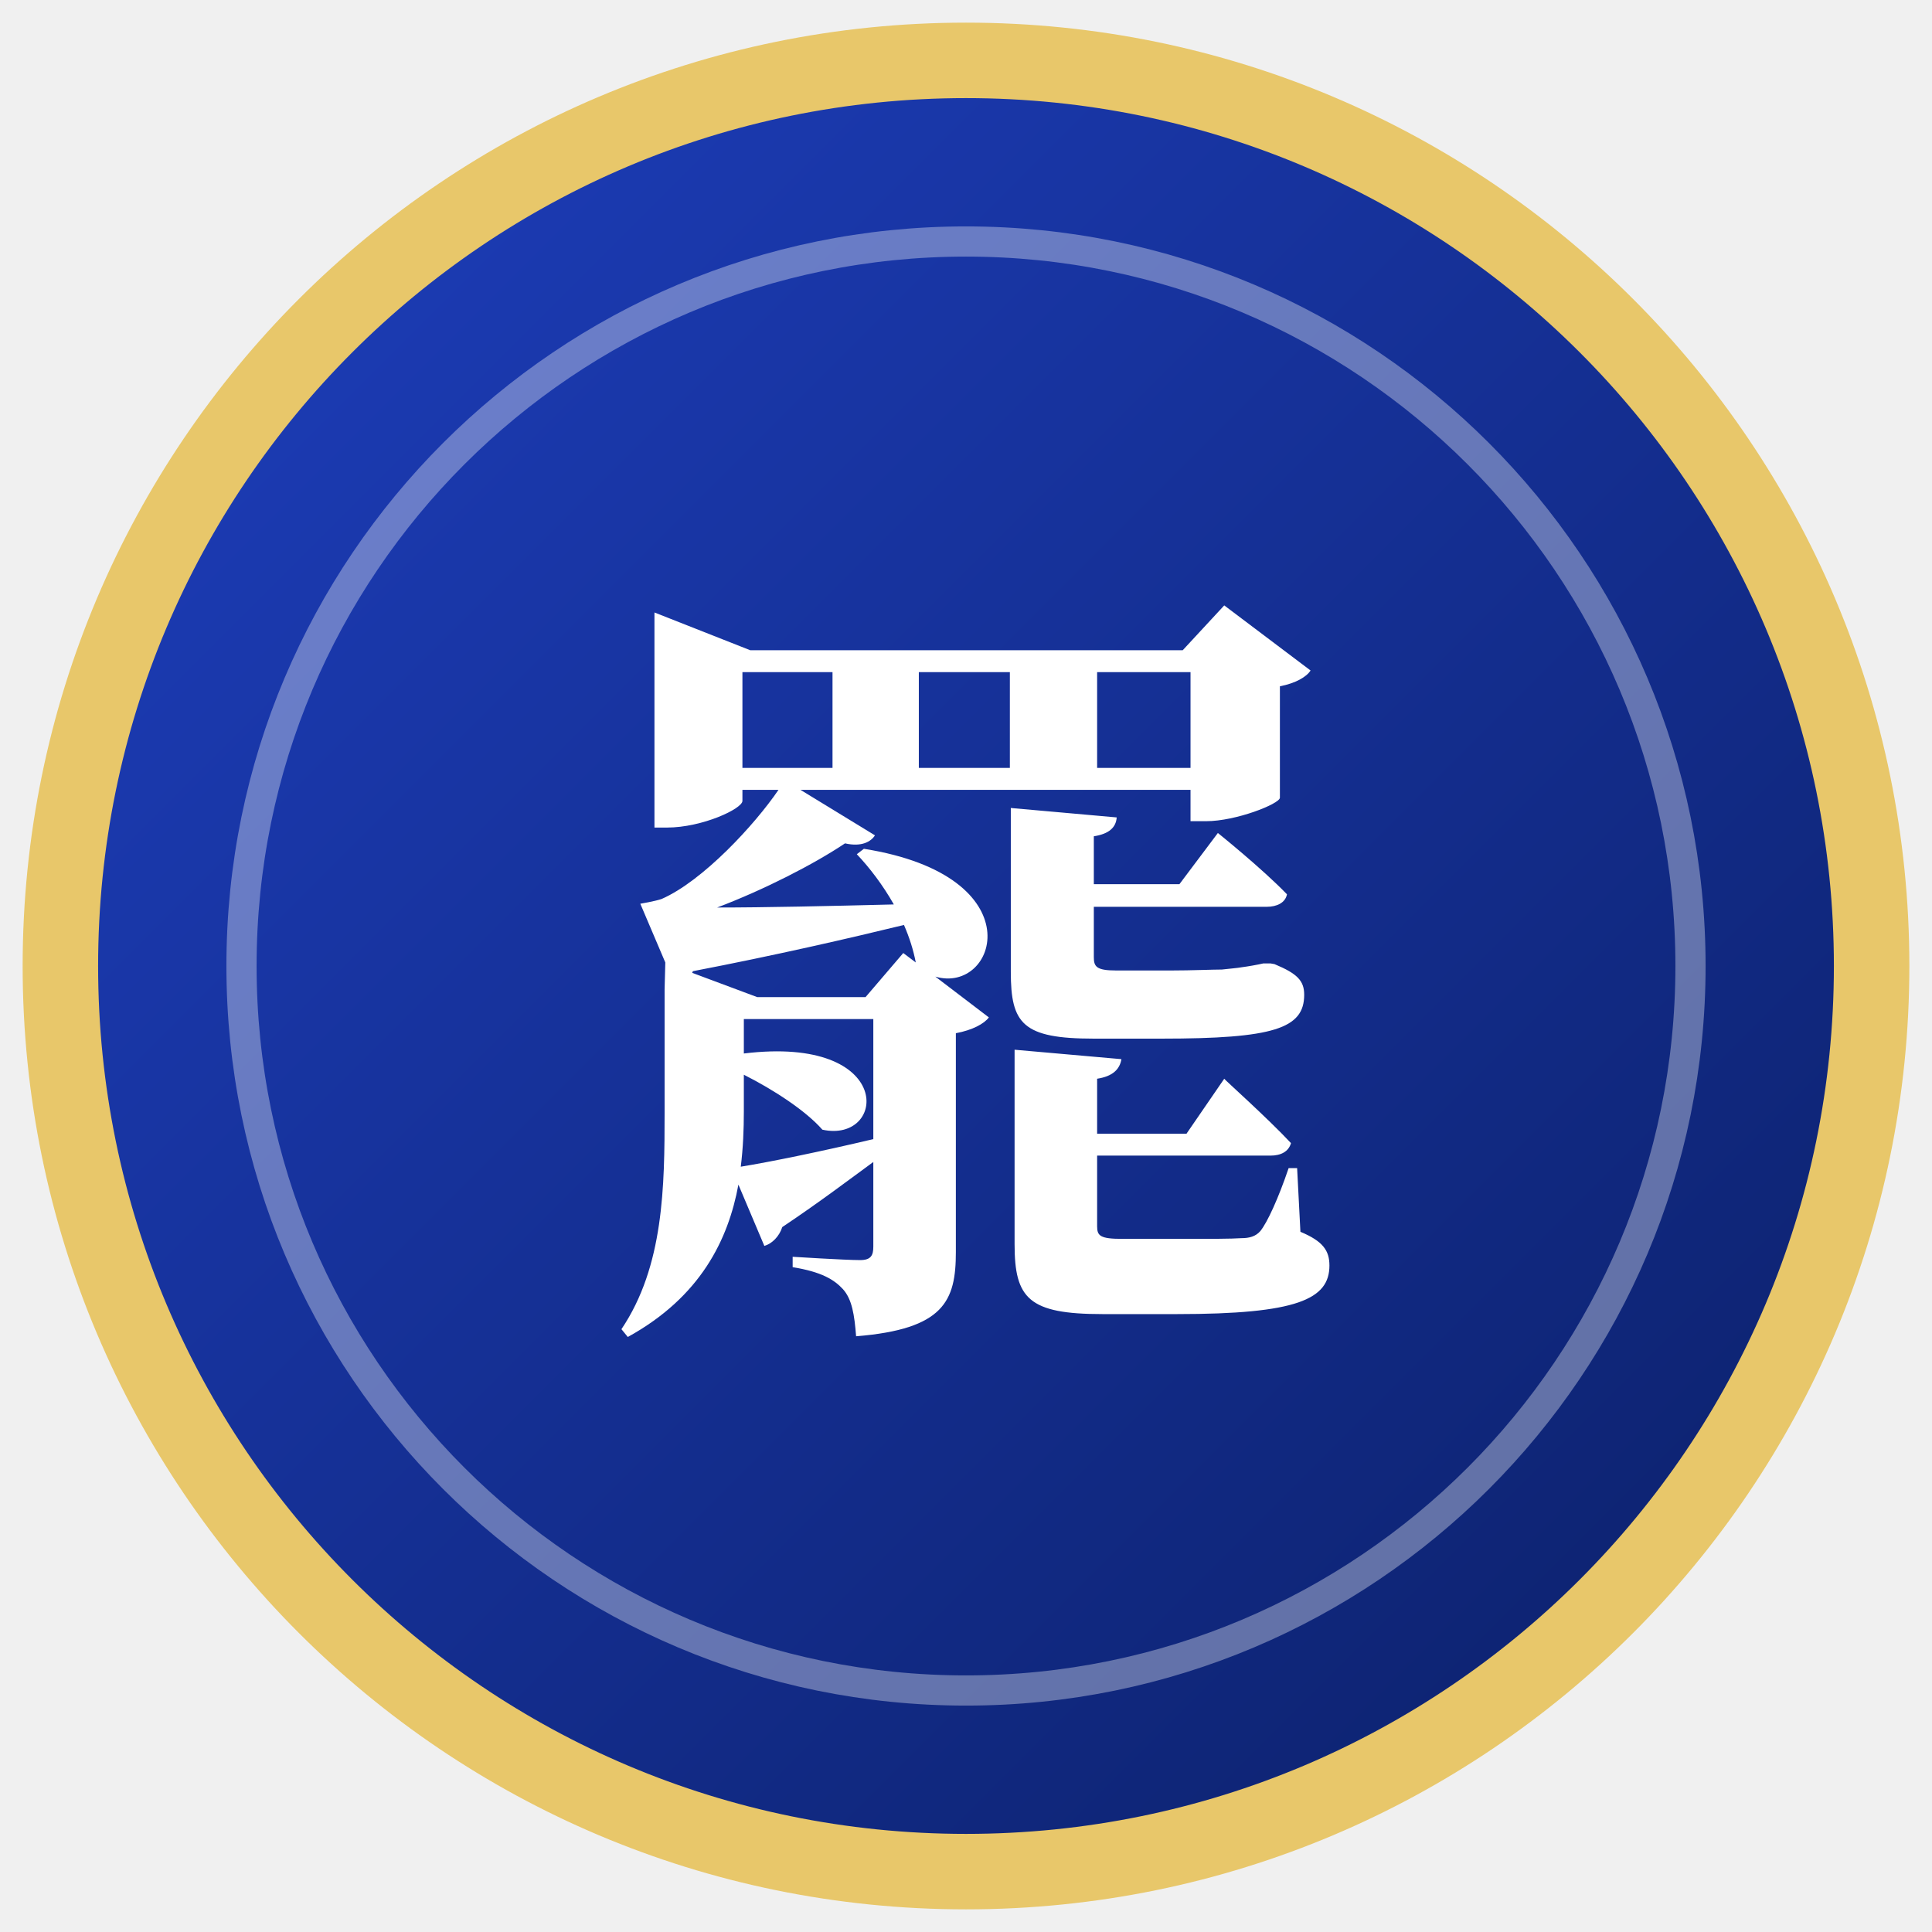
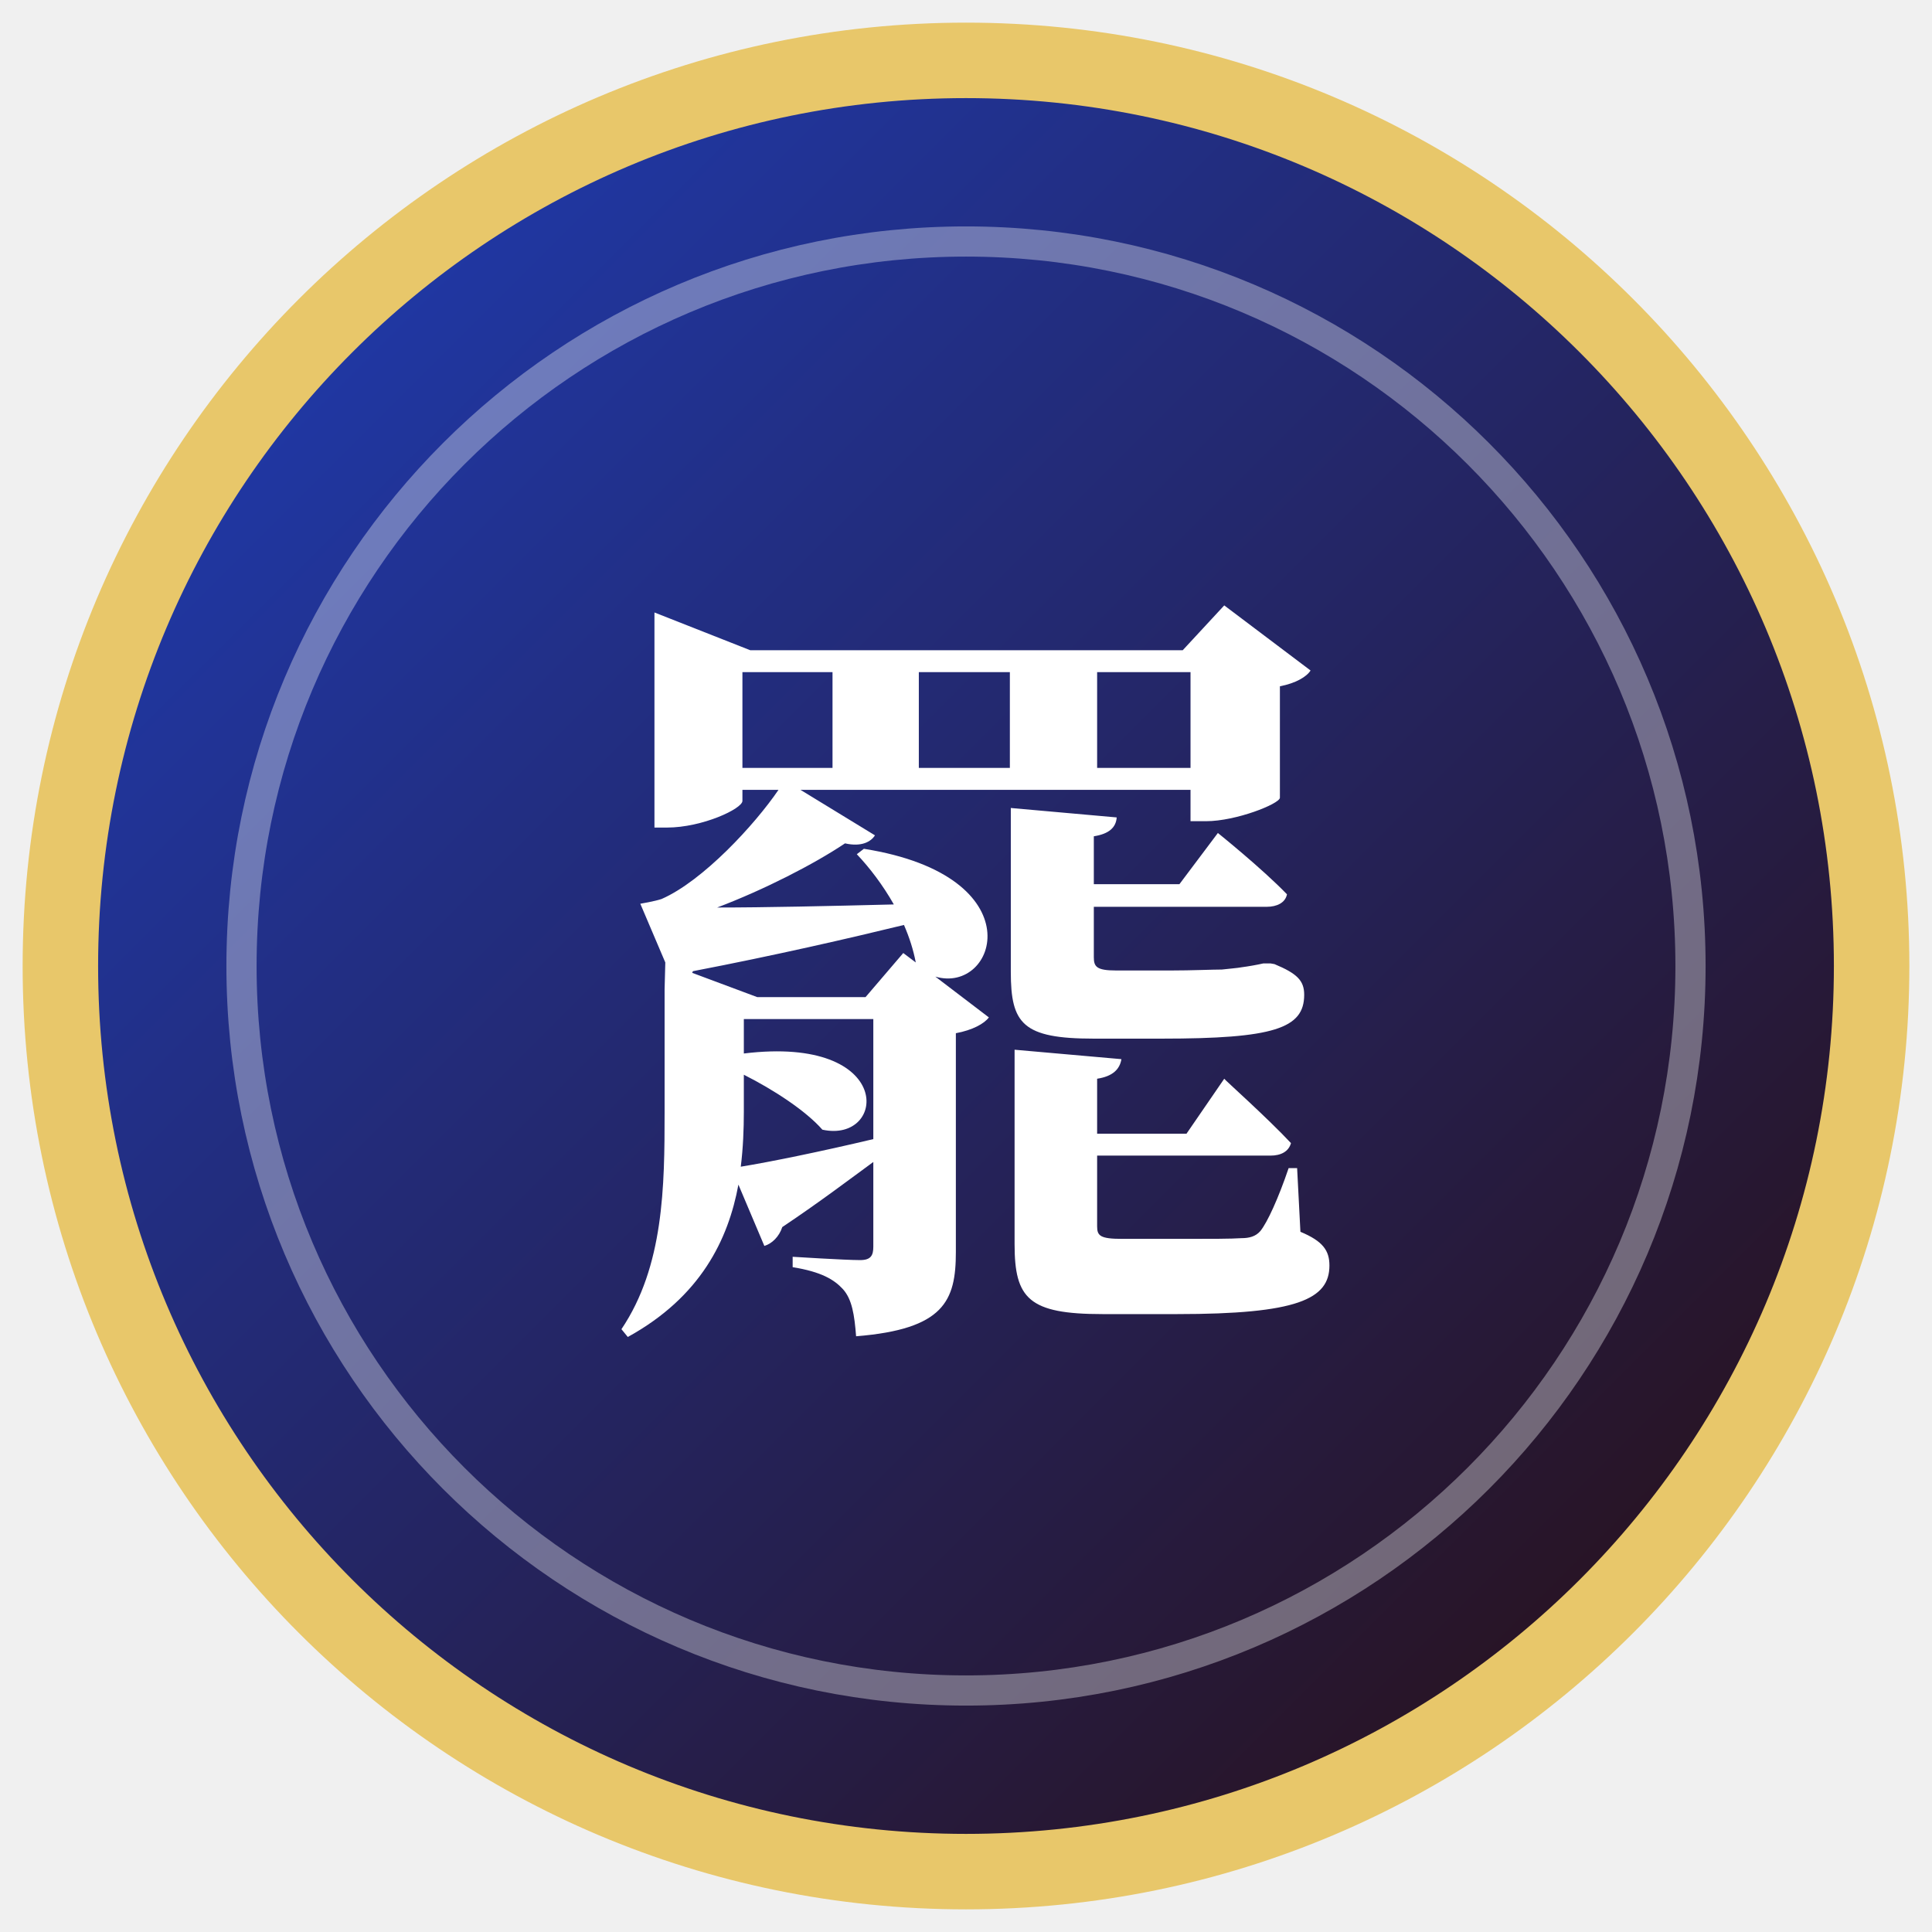
<svg xmlns="http://www.w3.org/2000/svg" width="128" height="128" viewBox="0 0 128 128" role="img" aria-label="Recall This">
  <defs>
    <linearGradient id="g" x1="0" y1="0" x2="1" y2="1">
      <stop offset="0" stop-color="#1E3FBF" />
-       <stop offset="1" stop-color="#0B1F66" />
+       <stop offset="1" stop-color="#2A0C09" />
    </linearGradient>
  </defs>
  <circle cx="64" cy="64" r="60" fill="url(#g)" stroke="#e8c76a" stroke-width="5" />
  <circle cx="64" cy="64" r="48" fill="none" stroke="#ffffff" stroke-opacity="0.35" stroke-width="2" />
  <text x="64" y="84" fill="#fff" font-family="'Noto Serif CJK TC', 'Noto Serif TC', 'Songti TC', PMingLiU, 'MingLiU', serif" font-size="52" font-weight="700" text-anchor="middle">罷</text>
</svg>
